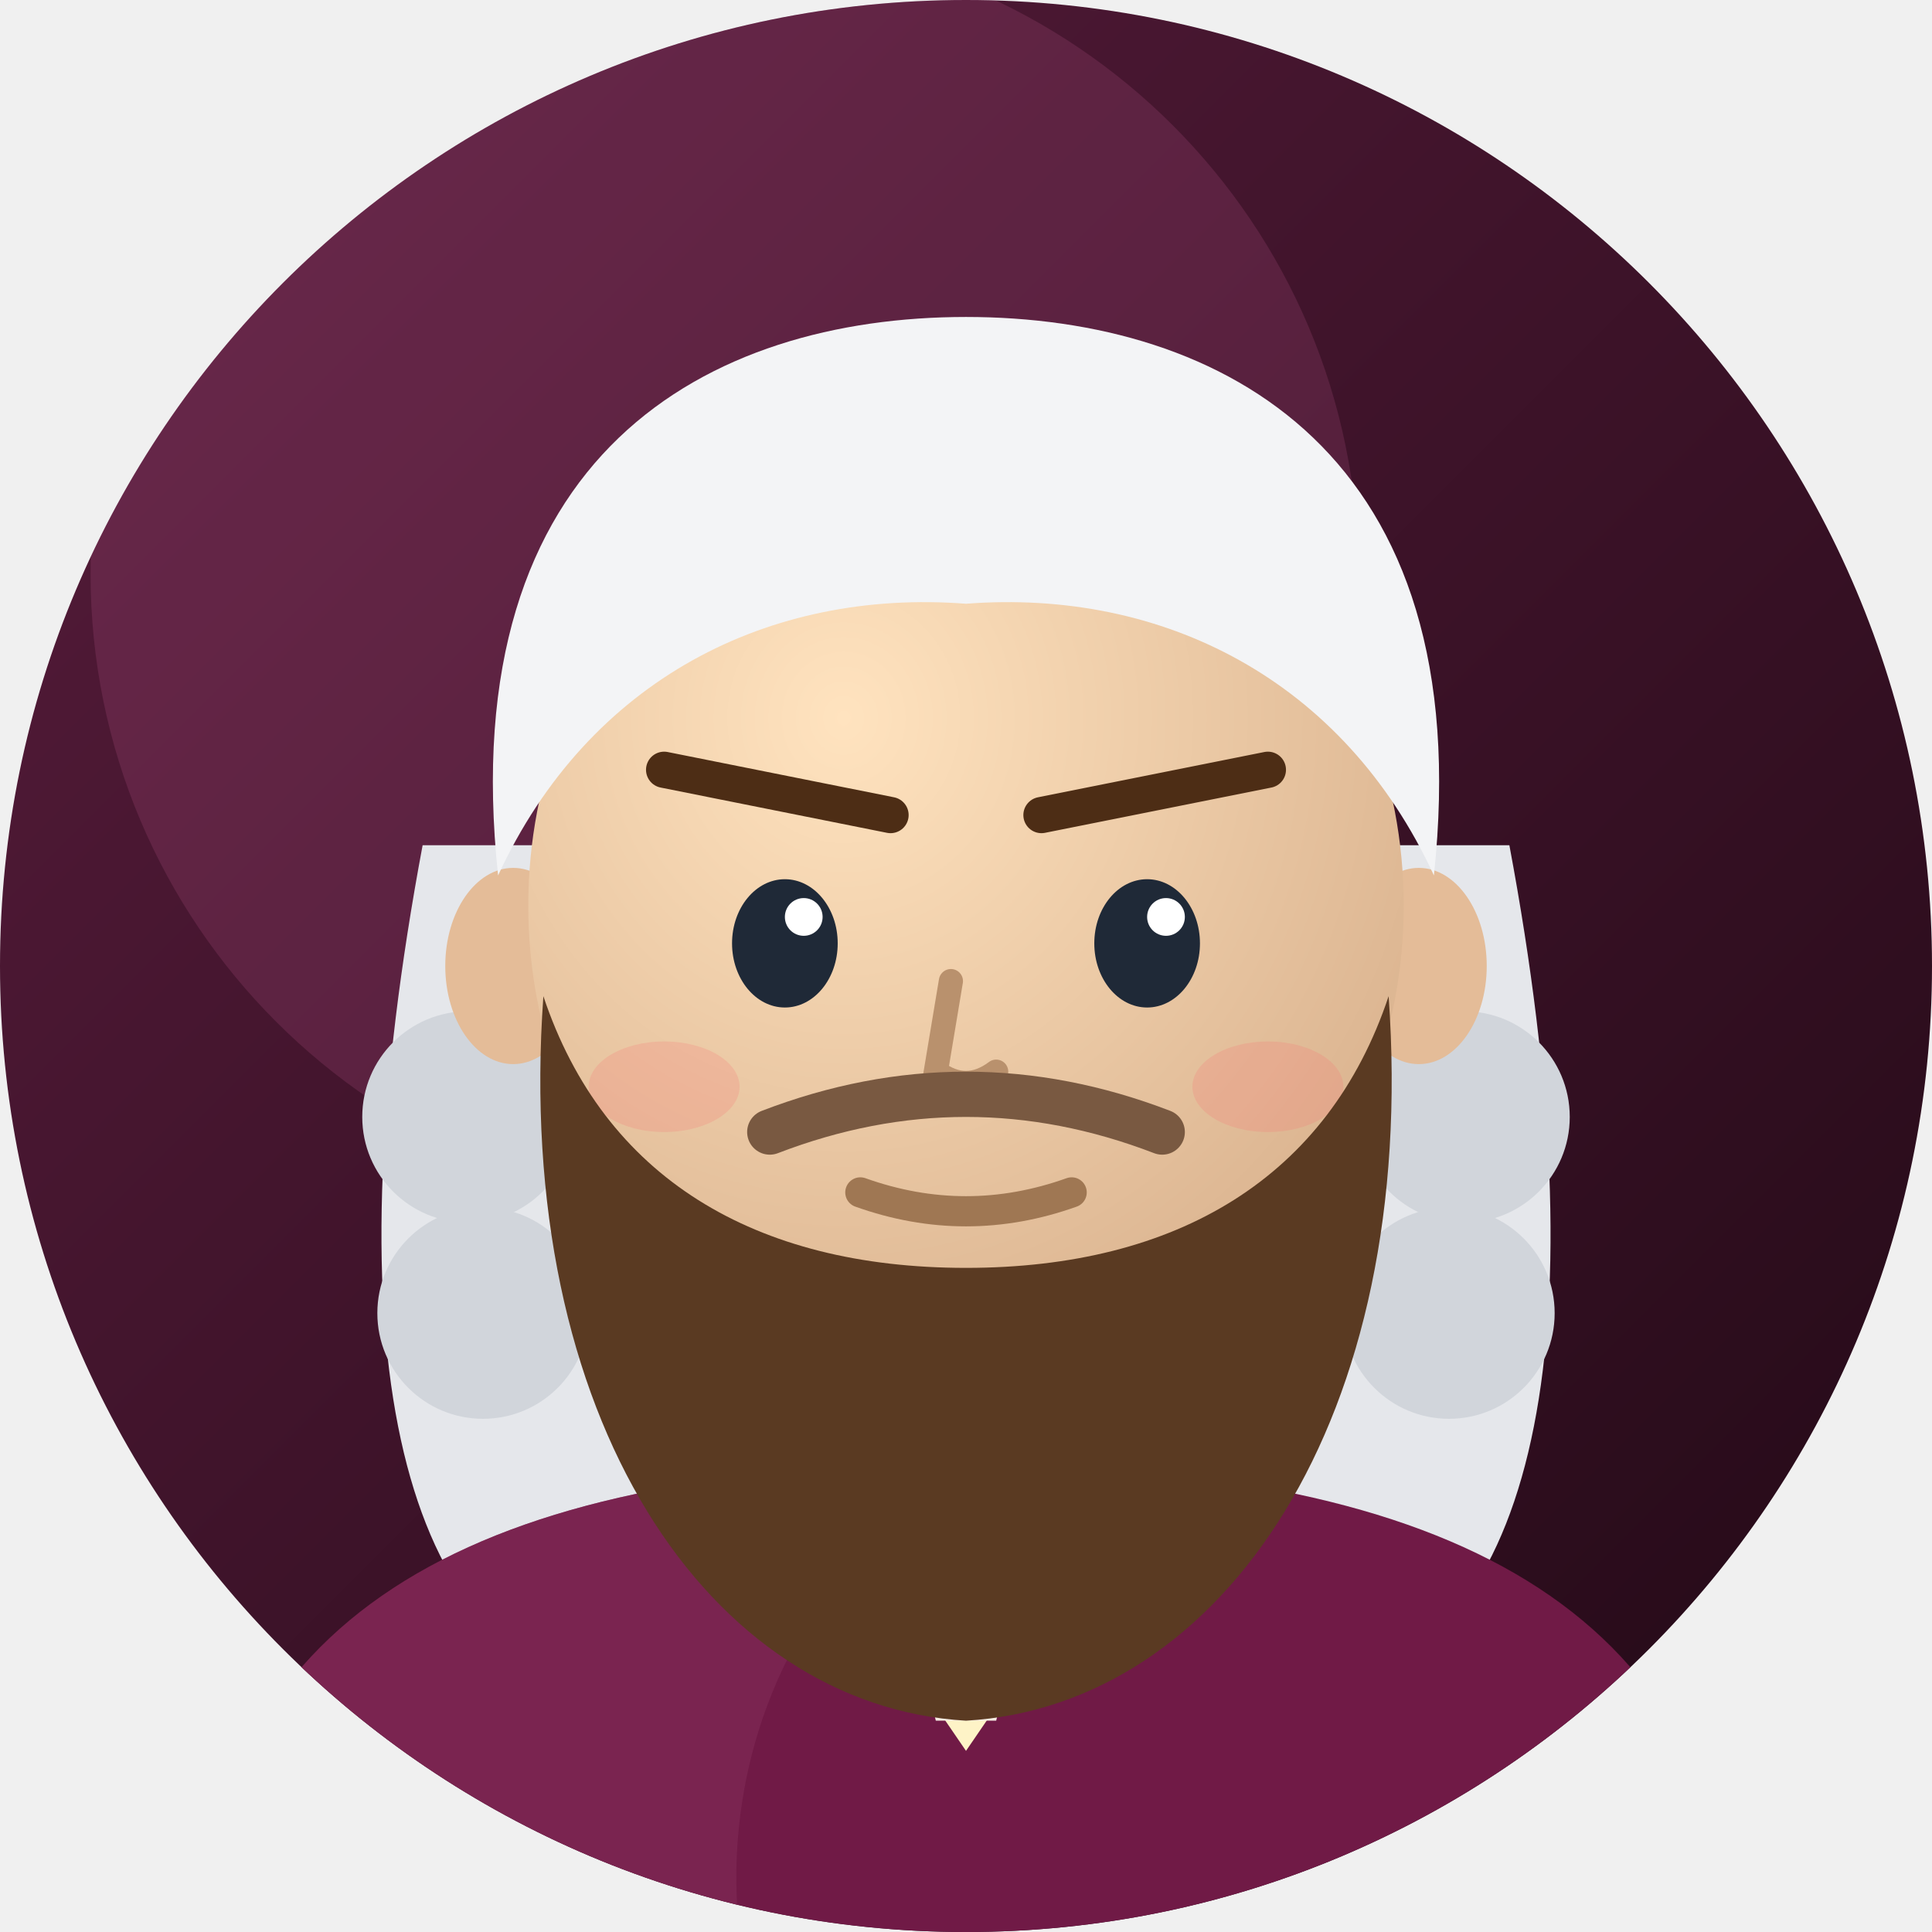
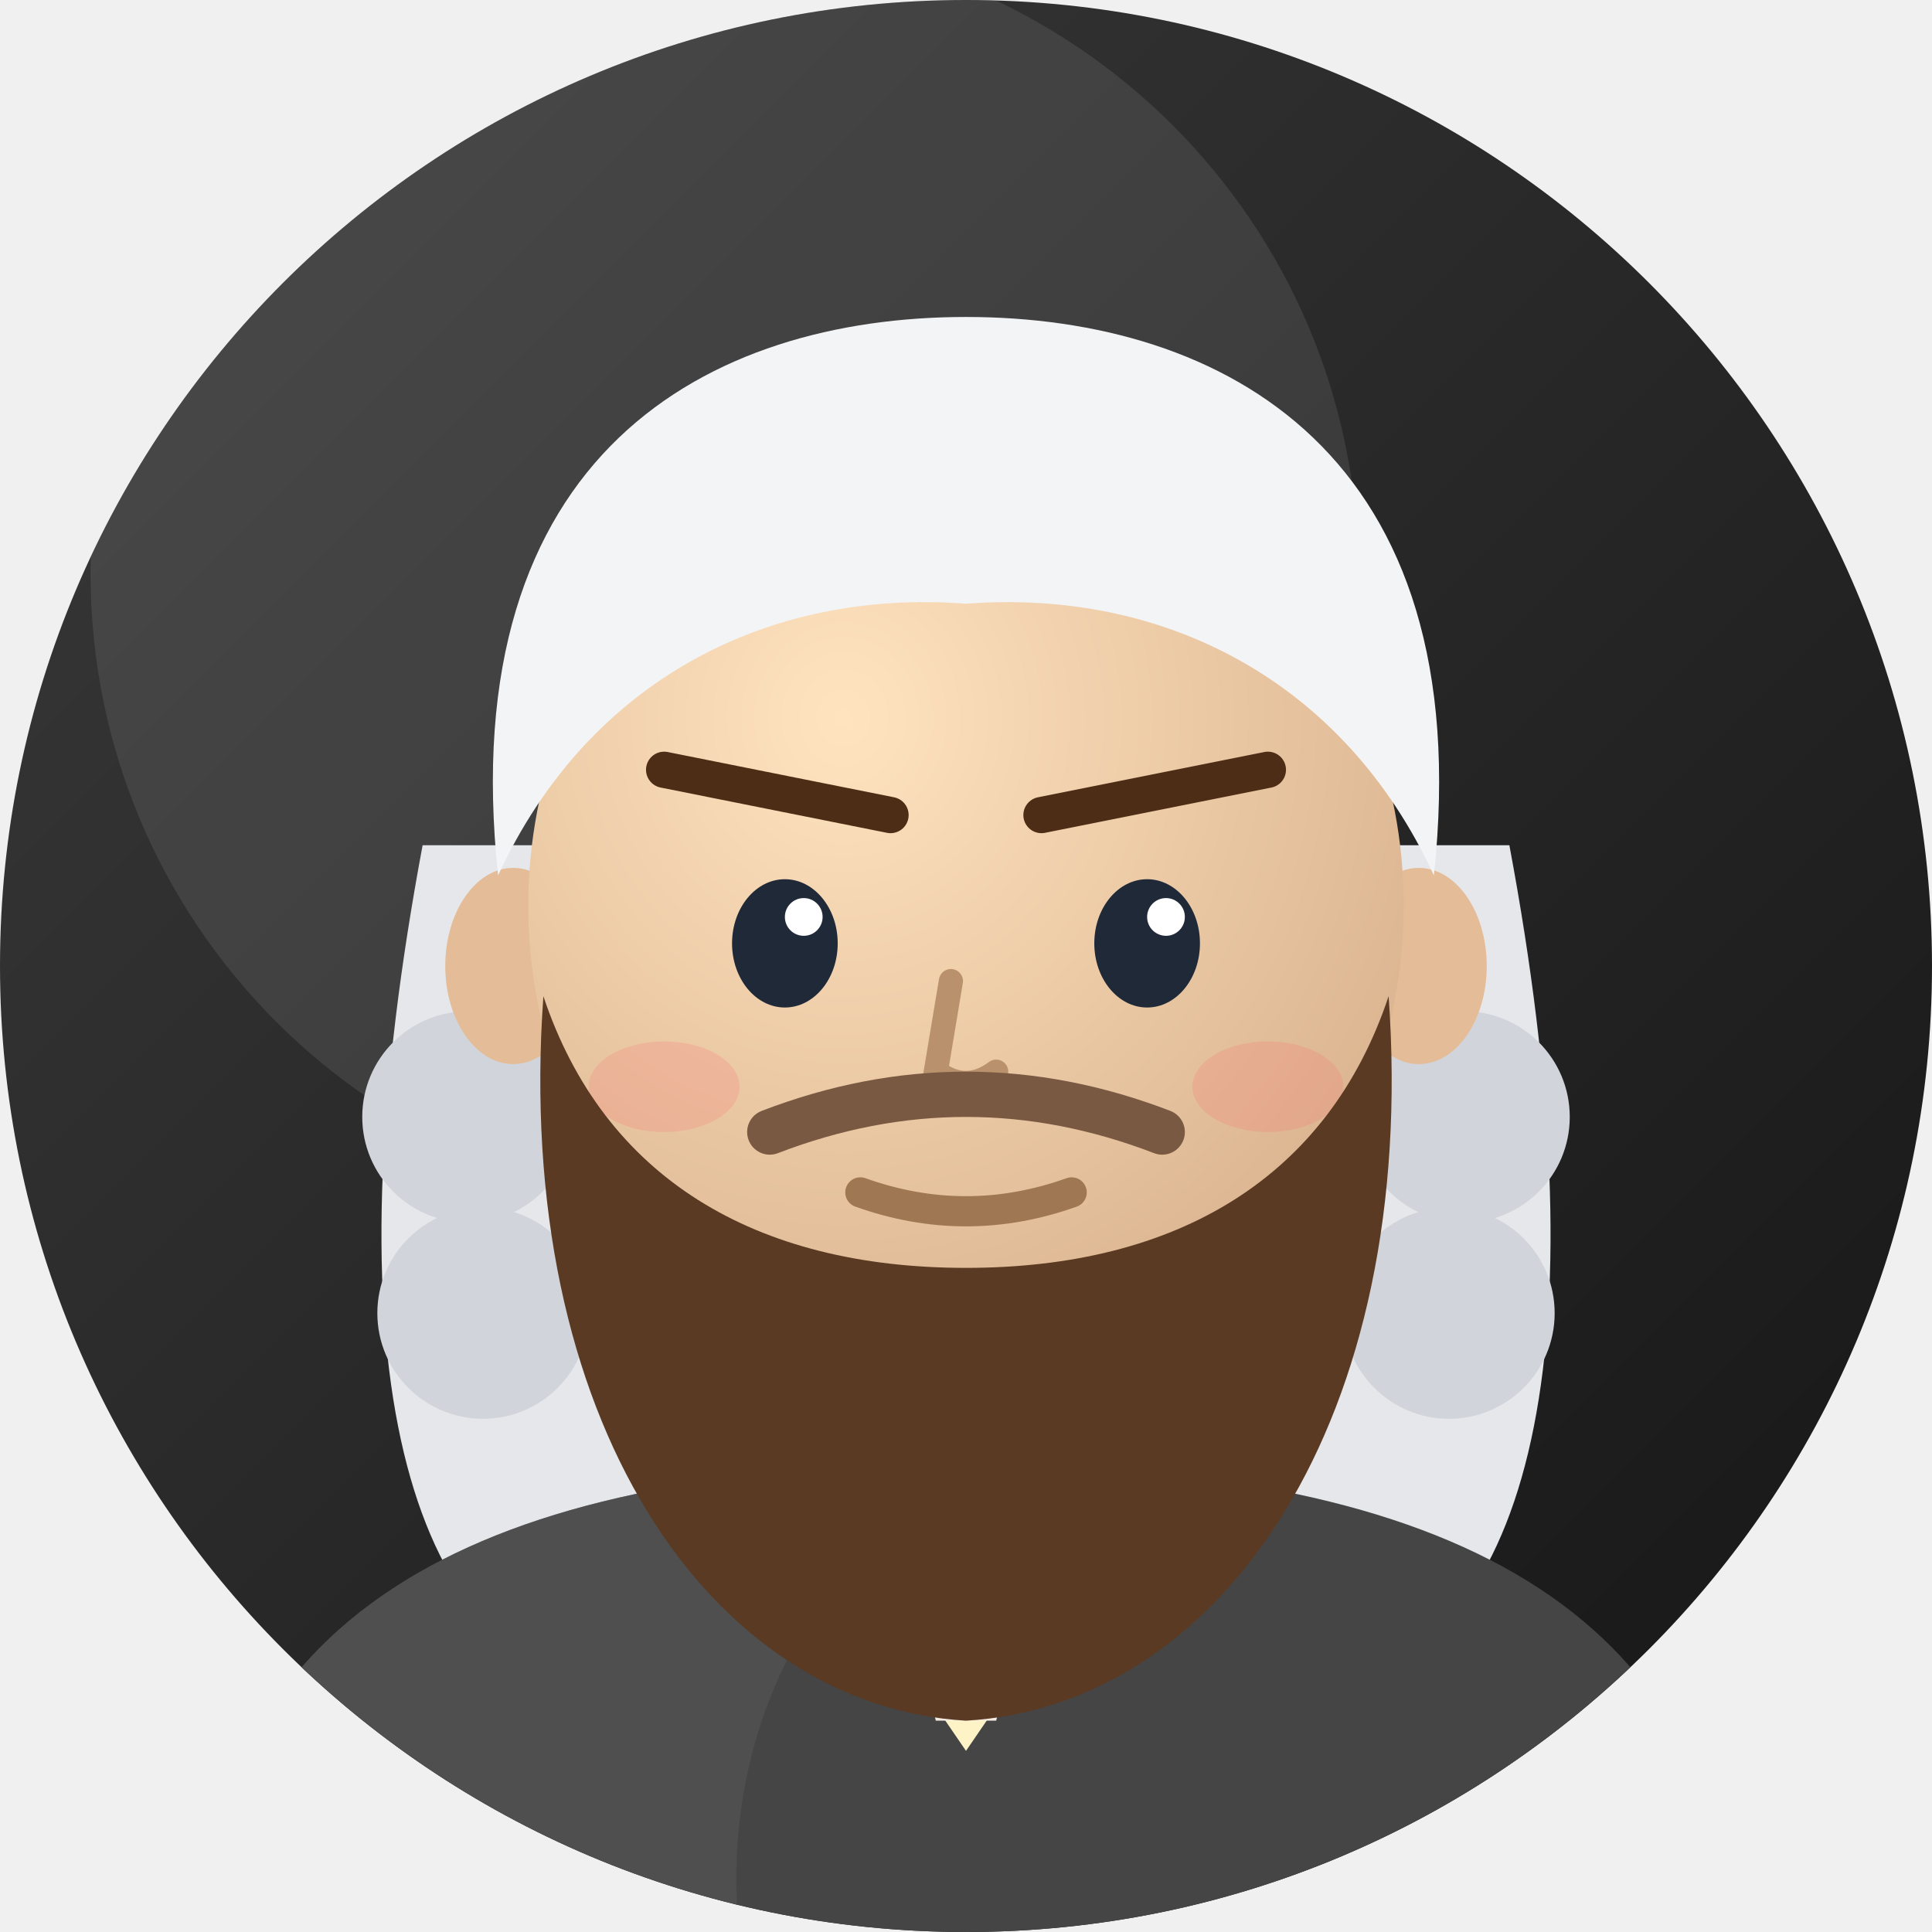
<svg xmlns="http://www.w3.org/2000/svg" viewBox="0 0 256 256" width="256" height="256" role="img" aria-label="samuel_johnson">
  <defs>
    <linearGradient id="g-samuel_johnson" x1="0" y1="0" x2="1" y2="1">
-       <stop offset="0" stop-color="#581c3c" />
-       <stop offset="1" stop-color="#210915" />
+       <stop offset="0" stop-color="#3a3a3a" />
+       <stop offset="1" stop-color="#151515" />
    </linearGradient>
    <radialGradient id="f-samuel_johnson" cx=".36" cy=".3" r=".8">
      <stop offset="0" stop-color="#ffe3bf" />
      <stop offset="1" stop-color="#d8b08c" />
    </radialGradient>
    <clipPath id="c-samuel_johnson">
      <circle cx="128" cy="128" r="128" />
    </clipPath>
  </defs>
  <g clip-path="url(#c-samuel_johnson)">
    <rect width="256" height="256" fill="url(#g-samuel_johnson)" />
-     <circle cx="96" cy="76" r="84" fill="#f472b6" opacity=".14" />
+     <circle cx="96" cy="76" r="84" fill="#b3b3b3" opacity=".14" />
    <path d="M56 112 C44 176 52 216 78 224 L178 224 C204 216 212 176 200 112 Z" fill="#e5e7eb" />
    <circle cx="62" cy="148" r="14" fill="#d1d5db" />
    <circle cx="64" cy="174" r="14" fill="#d1d5db" />
    <circle cx="194" cy="148" r="14" fill="#d1d5db" />
    <circle cx="192" cy="174" r="14" fill="#d1d5db" />
-     <path d="M26 256 C30 212 66 194 128 194 C190 194 226 212 230 256 Z" fill="#701a46" />
-     <path d="M26 256 C30 212 66 194 128 194 C100 212 96 240 98 256 Z" fill="#842e5a" opacity=".5" />
+     <path d="M26 256 C30 212 66 194 128 194 C190 194 226 212 230 256 Z" fill="#454545" />
+     <path d="M26 256 C30 212 66 194 128 194 C100 212 96 240 98 256 Z" fill="#595959" opacity=".5" />
    <path d="M102 194 L128 232 L154 194 Z" fill="#fef3c7" />
    <path d="M118 204 L138 204 L132 228 L124 228 Z" fill="#f5ebe1" />
    <rect x="110" y="168" width="36" height="36" rx="14" fill="#d2aa86" />
    <ellipse cx="68" cy="128" rx="9" ry="13" fill="#e4bc98" />
    <ellipse cx="188" cy="128" rx="9" ry="13" fill="#e4bc98" />
    <ellipse cx="128" cy="120" rx="58" ry="62" fill="url(#f-samuel_johnson)" />
    <path d="M66 116 C60 60 94 42 128 42 C162 42 196 60 190 116 C178 90 154 78 128 80 C102 78 78 90 66 116 Z" fill="#f3f4f6" />
    <g stroke="#4d2d15" stroke-width="4.8" stroke-linecap="round" fill="none">
      <path d="M88 102 L118 108" />
      <path d="M168 102 L138 108" />
    </g>
    <g fill="#1f2937">
      <ellipse cx="104" cy="125" rx="7" ry="8.5" />
      <ellipse cx="152" cy="125" rx="7" ry="8.5" />
    </g>
    <g fill="#fff">
      <circle cx="106.5" cy="121.5" r="2.5" />
      <circle cx="154.5" cy="121.5" r="2.5" />
    </g>
    <ellipse cx="88" cy="144" rx="10" ry="6" fill="#f87171" opacity=".22" />
    <ellipse cx="168" cy="144" rx="10" ry="6" fill="#f87171" opacity=".22" />
    <path d="M126 130 L124 142 Q128 145 132 142" stroke="#b9916d" stroke-width="3.2" fill="none" stroke-linecap="round" />
    <path d="M114 158 Q128 163 142 158" stroke="#9f7753" stroke-width="4" fill="none" stroke-linecap="round" />
    <path d="M72 132 C68 188 94 226 128 228 C162 226 188 188 184 132 C176 156 156 168 128 168 C100 168 80 156 72 132 Z" fill="#5a3a22" />
    <path d="M102 150 Q128 140 154 150" stroke="#795941" stroke-width="6" stroke-linecap="round" fill="none" />
  </g>
</svg>
